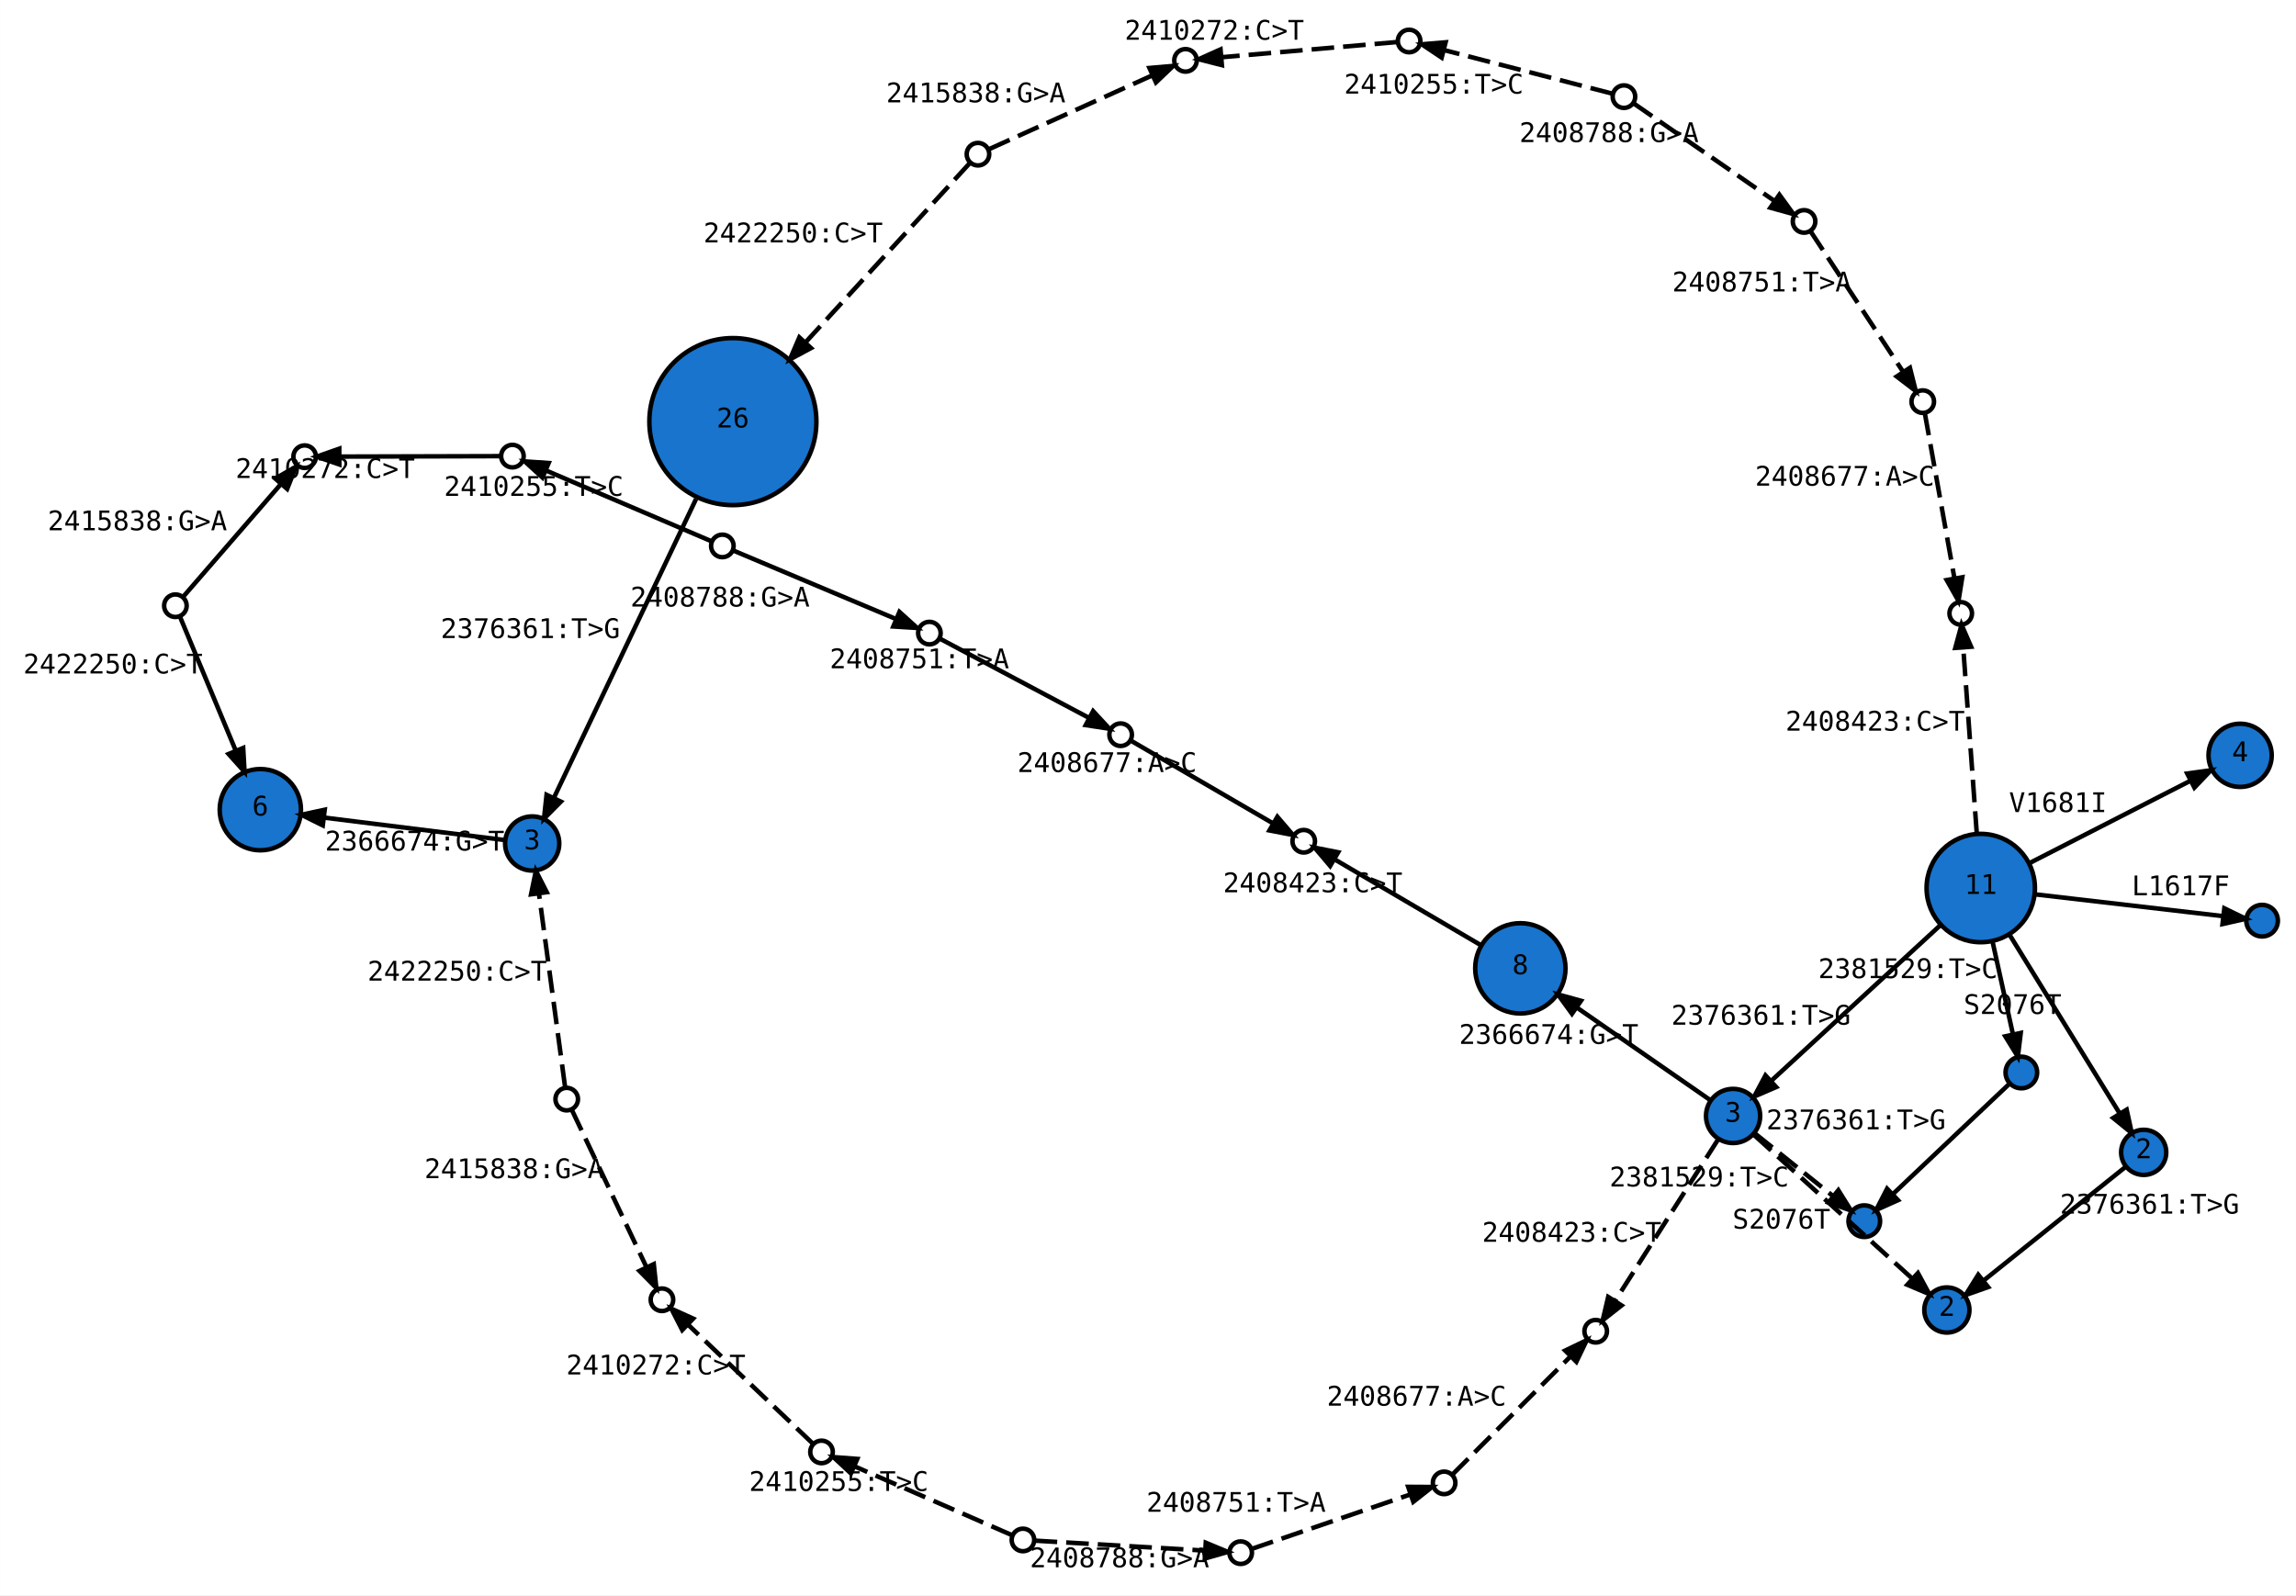
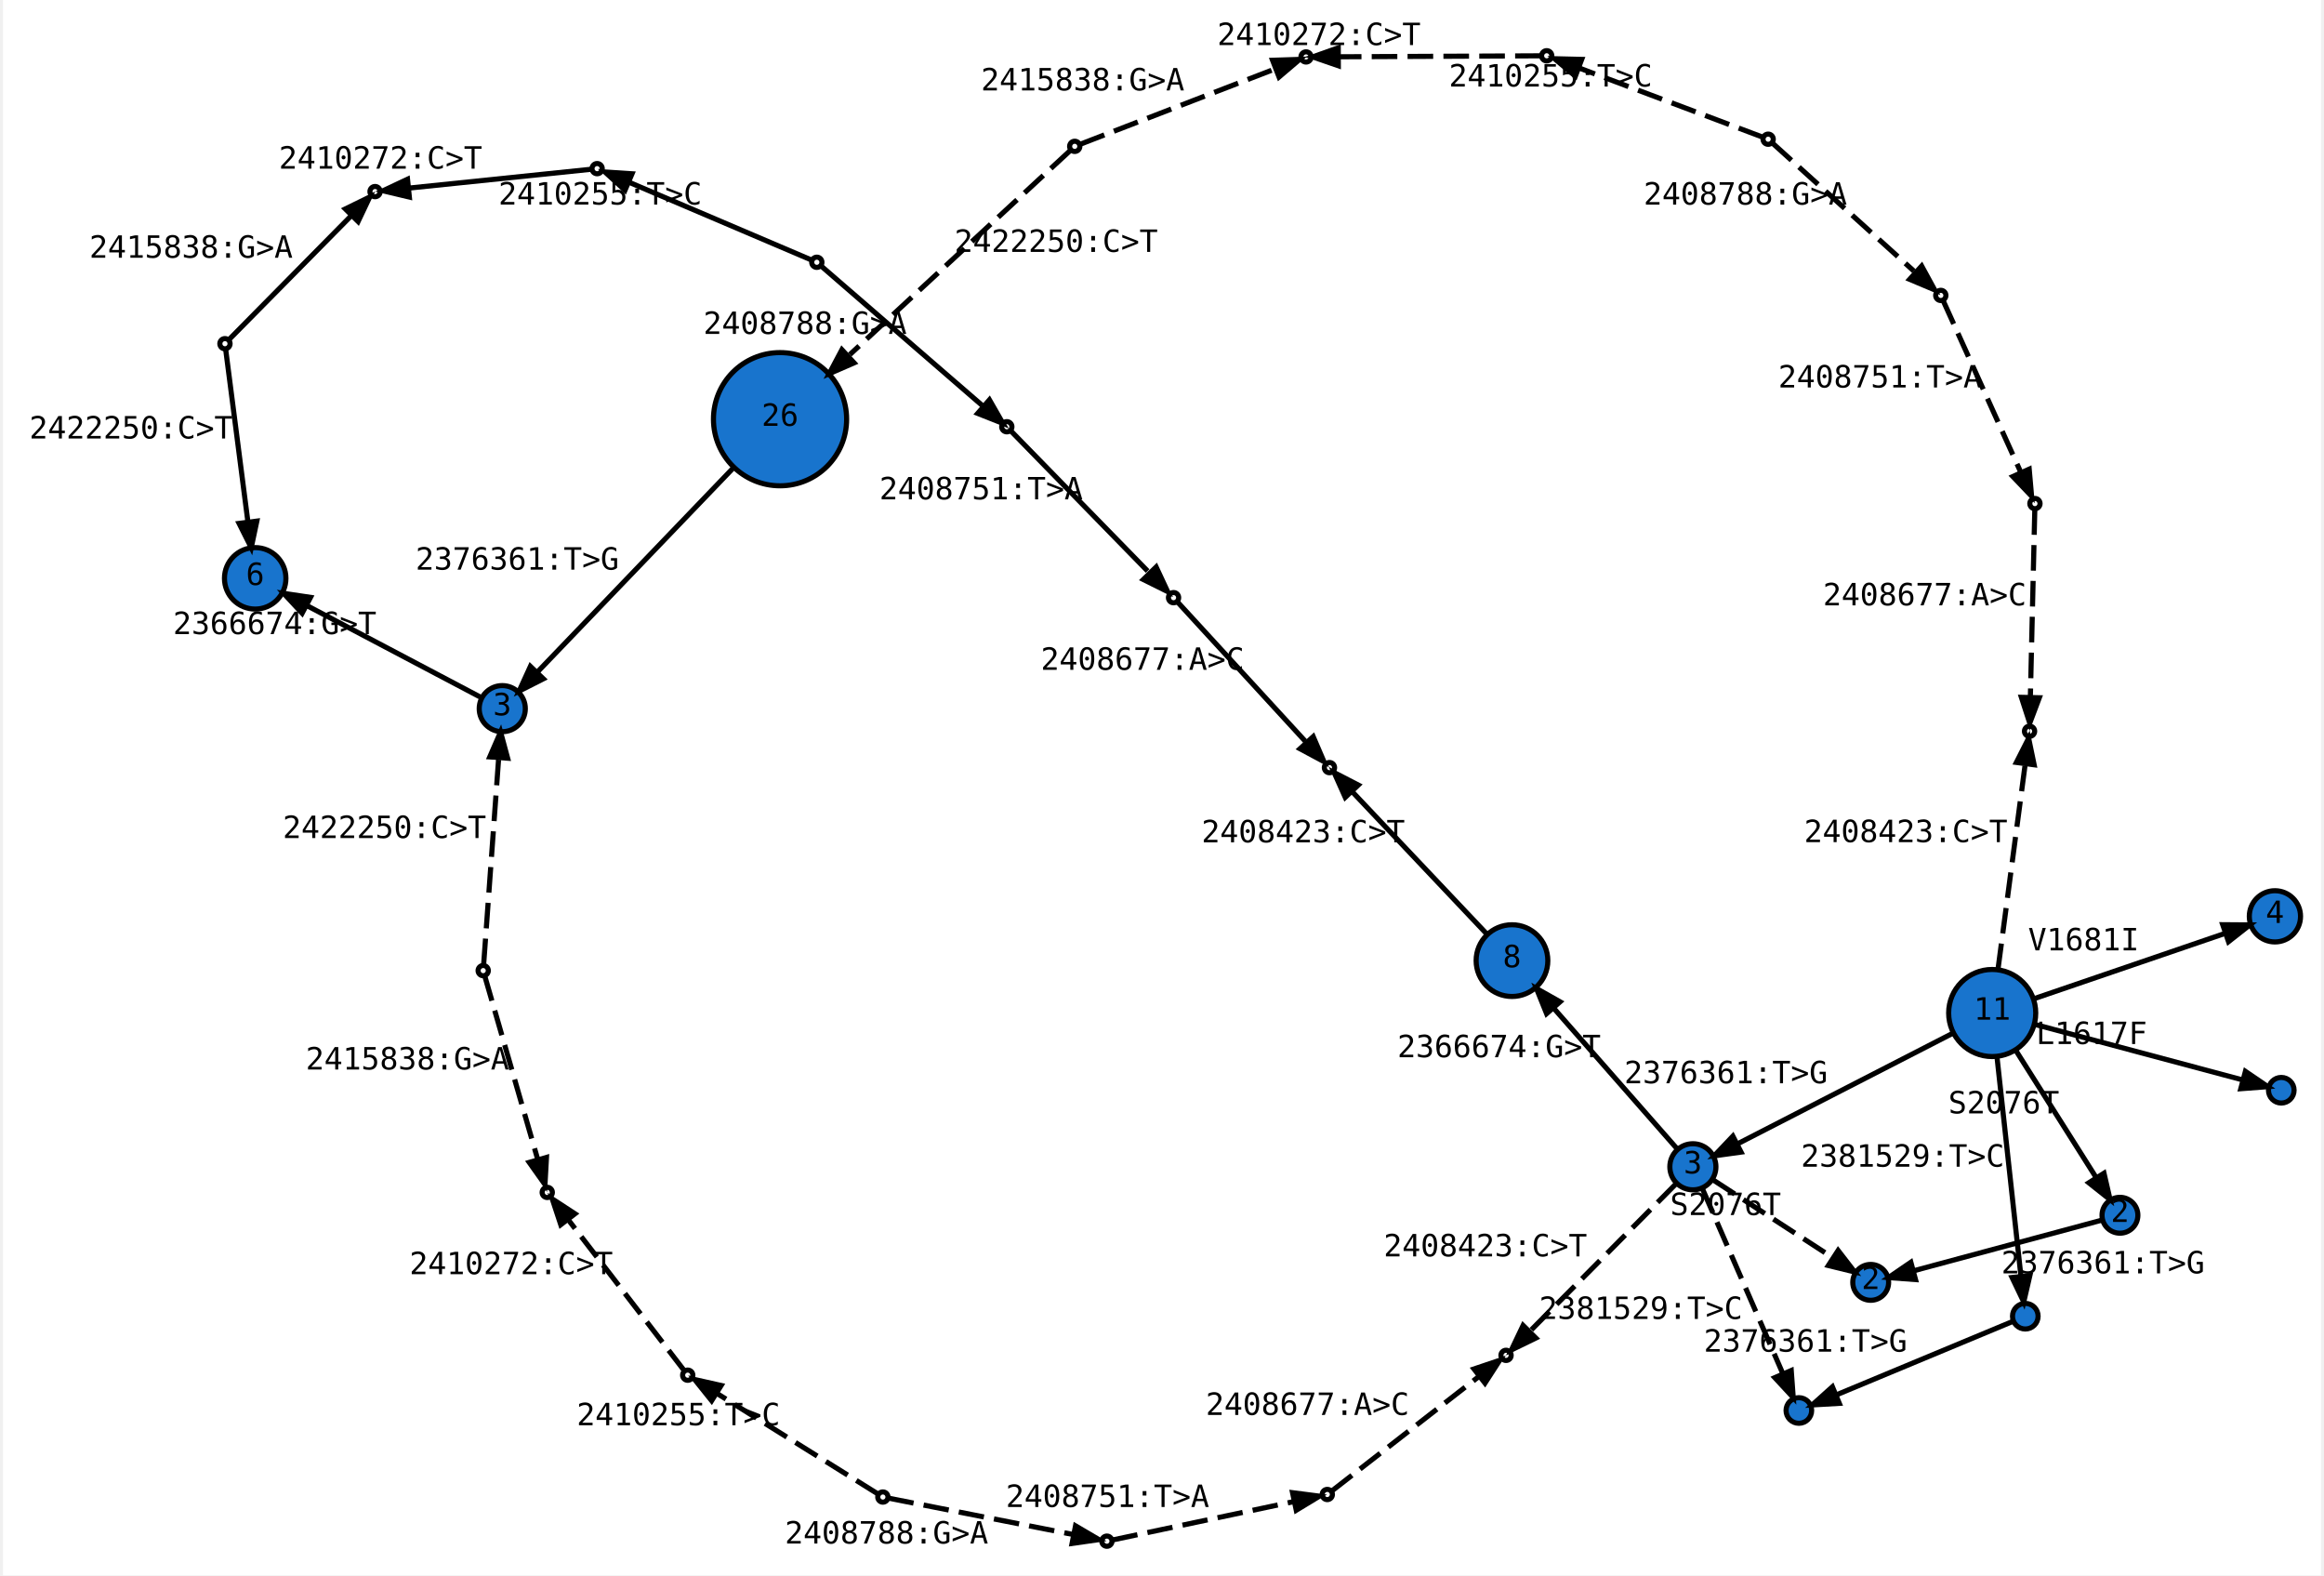
- <svg xmlns="http://www.w3.org/2000/svg" width="508pt" height="353pt" viewBox="0.00 0.00 508.47 353.34">
-   <g id="graph0" class="graph" transform="scale(1 1) rotate(0) translate(285.51 181.884)">
-     <polygon fill="white" stroke="none" points="-285.51,171.454 -285.51,-181.884 222.96,-181.884 222.96,171.454 -285.51,171.454" />
+ <svg xmlns="http://www.w3.org/2000/svg" width="453pt" height="307pt" viewBox="0.00 0.00 452.55 307.49">
+   <g id="graph0" class="graph" transform="scale(1 1) rotate(0) translate(253.049 154.915)">
+     <polygon fill="white" stroke="none" points="-253.049,152.575 -253.049,-154.915 199.506,-154.915 199.506,152.575 -253.049,152.575" />
    <g id="node1" class="node">
-       <ellipse fill="#1874cd" stroke="black" cx="51.188" cy="32.595" rx="10" ry="10" />
-       <text text-anchor="middle" x="51.188" y="33.895" font-family="monospace" font-size="6.00">8</text>
+       <ellipse fill="#1874cd" stroke="black" cx="41.554" cy="32.591" rx="7" ry="7" />
+       <text text-anchor="middle" x="41.554" y="33.891" font-family="monospace" font-size="6.00">8</text>
    </g>
    <g id="node13" class="node">
-       <ellipse fill="white" stroke="black" cx="3.212" cy="4.446" rx="2.5" ry="2.5" />
+       <ellipse fill="white" stroke="black" cx="5.92" cy="-5.082" rx="1" ry="1" />
    </g>
    <g id="edge2" class="edge">
-       <path fill="none" stroke="black" d="M42.388,27.432C33.069,21.964 18.555,13.448 10.055,8.461" />
-       <polygon fill="black" stroke="black" points="9.067,9.91 5.641,5.871 10.839,6.892 9.067,9.91" />
-       <text text-anchor="middle" x="5.222" y="15.746" font-family="monospace" font-size="6.00">2408423:C&gt;T</text>
+       <path fill="none" stroke="black" d="M36.599,27.353C29.639,19.994 17.069,6.705 10.384,-0.363" />
+       <polygon fill="black" stroke="black" points="9.001,0.722 6.837,-4.113 11.544,-1.683 9.001,0.722" />
+       <text text-anchor="middle" x="0.801" y="9.507" font-family="monospace" font-size="6.00">2408423:C&gt;T</text>
    </g>
    <g id="node2" class="node">
-       <ellipse fill="#1874cd" stroke="black" cx="153.153" cy="14.81" rx="12" ry="12" />
-       <text text-anchor="middle" x="153.153" y="16.11" font-family="monospace" font-size="6.00">11</text>
+       <ellipse fill="#1874cd" stroke="black" cx="135.308" cy="42.818" rx="8.5" ry="8.5" />
+       <text text-anchor="middle" x="135.308" y="44.118" font-family="monospace" font-size="6.00">11</text>
    </g>
    <g id="node4" class="node">
-       <ellipse fill="#1874cd" stroke="black" cx="162.142" cy="55.664" rx="3.5" ry="3.5" />
+       <ellipse fill="#1874cd" stroke="black" cx="141.772" cy="101.999" rx="2.5" ry="2.5" />
    </g>
    <g id="edge10" class="edge">
-       <path fill="none" stroke="black" d="M155.802,26.847C157.231,33.343 158.962,41.209 160.254,47.081" />
-       <polygon fill="black" stroke="black" points="162.007,46.904 161.372,52.163 158.588,47.656 162.007,46.904" />
-       <text text-anchor="middle" x="137.028" y="34.764" font-family="monospace" font-size="6.00">2381529:T&gt;C</text>
+       <path fill="none" stroke="black" d="M136.234,51.297C137.483,62.731 139.691,82.941 140.907,94.08" />
+       <polygon fill="black" stroke="black" points="142.665,94.061 141.469,99.222 139.186,94.441 142.665,94.061" />
+       <text text-anchor="middle" x="117.824" y="72.811" font-family="monospace" font-size="6.00">2381529:T&gt;C</text>
    </g>
    <g id="node5" class="node">
-       <ellipse fill="#1874cd" stroke="black" cx="210.594" cy="-14.585" rx="7" ry="7" />
-       <text text-anchor="middle" x="210.594" y="-13.285" font-family="monospace" font-size="6.00">4</text>
+       <ellipse fill="#1874cd" stroke="black" cx="190.506" cy="23.946" rx="5" ry="5" />
+       <text text-anchor="middle" x="190.506" y="25.246" font-family="monospace" font-size="6.00">4</text>
    </g>
    <g id="edge11" class="edge">
-       <path fill="none" stroke="black" d="M163.958,9.281C174.124,4.079 189.276,-3.675 199.527,-8.921" />
-       <polygon fill="black" stroke="black" points="198.874,-10.553 204.122,-11.273 200.468,-7.437 198.874,-10.553" />
-       <text text-anchor="middle" x="170.242" y="-2.02" font-family="monospace" font-size="6.00">V1681I</text>
+       <path fill="none" stroke="black" d="M143.453,40.033C153.361,36.646 170.076,30.931 180.686,27.303" />
+       <polygon fill="black" stroke="black" points="180.313,25.581 185.61,25.62 181.445,28.893 180.313,25.581" />
+       <text text-anchor="middle" x="153.152" y="30.585" font-family="monospace" font-size="6.00">V1681I</text>
    </g>
    <g id="node6" class="node">
-       <ellipse fill="#1874cd" stroke="black" cx="189.237" cy="73.355" rx="5" ry="5" />
-       <text text-anchor="middle" x="189.237" y="74.655" font-family="monospace" font-size="6.00">2</text>
+       <ellipse fill="#1874cd" stroke="black" cx="160.251" cy="82.294" rx="3.5" ry="3.5" />
+       <text text-anchor="middle" x="160.251" y="83.594" font-family="monospace" font-size="6.00">2</text>
    </g>
    <g id="edge12" class="edge">
-       <path fill="none" stroke="black" d="M159.605,25.277C166.503,36.47 177.323,54.024 183.803,64.538" />
-       <polygon fill="black" stroke="black" points="185.466,63.9 186.599,69.075 182.486,65.737 185.466,63.9" />
-       <text text-anchor="middle" x="160.204" y="42.707" font-family="monospace" font-size="6.00">S2076T</text>
+       <path fill="none" stroke="black" d="M139.883,50.059C144.363,57.148 151.151,67.891 155.642,74.999" />
+       <polygon fill="black" stroke="black" points="157.136,74.088 158.327,79.249 154.177,75.957 157.136,74.088" />
+       <text text-anchor="middle" x="137.577" y="62.409" font-family="monospace" font-size="6.00">S2076T</text>
    </g>
    <g id="node7" class="node">
-       <ellipse fill="#1874cd" stroke="black" cx="98.301" cy="65.293" rx="6" ry="6" />
-       <text text-anchor="middle" x="98.301" y="66.593" font-family="monospace" font-size="6.00">3</text>
+       <ellipse fill="#1874cd" stroke="black" cx="76.872" cy="72.832" rx="4.5" ry="4.5" />
+       <text text-anchor="middle" x="76.872" y="74.132" font-family="monospace" font-size="6.00">3</text>
    </g>
    <g id="edge13" class="edge">
-       <path fill="none" stroke="black" d="M144.096,23.147C133.765,32.654 116.999,48.084 106.875,57.402" />
-       <polygon fill="black" stroke="black" points="107.845,58.888 102.981,60.986 105.475,56.312 107.845,58.888" />
-       <text text-anchor="middle" x="104.485" y="45.074" font-family="monospace" font-size="6.00">2376361:T&gt;G</text>
+       <path fill="none" stroke="black" d="M127.669,46.742C116.83,52.309 97.04,62.473 85.624,68.337" />
+       <polygon fill="black" stroke="black" points="86.278,69.968 81.03,70.696 84.678,66.855 86.278,69.968" />
+       <text text-anchor="middle" x="83.327" y="56.531" font-family="monospace" font-size="6.00">2376361:T&gt;G</text>
    </g>
    <g id="node8" class="node">
-       <ellipse fill="#1874cd" stroke="black" cx="215.46" cy="22.039" rx="3.5" ry="3.5" />
+       <ellipse fill="#1874cd" stroke="black" cx="191.747" cy="57.893" rx="2.5" ry="2.5" />
    </g>
    <g id="edge14" class="edge">
-       <path fill="none" stroke="black" d="M165.167,16.204C177.34,17.616 195.88,19.767 206.722,21.025" />
-       <polygon fill="black" stroke="black" points="207.099,19.307 211.864,21.622 206.695,22.784 207.099,19.307" />
-       <text text-anchor="middle" x="197.444" y="16.415" font-family="monospace" font-size="6.00">L1617F</text>
+       <path fill="none" stroke="black" d="M143.636,45.042C154.606,47.972 173.735,53.082 184.265,55.895" />
+       <polygon fill="black" stroke="black" points="184.745,54.211 189.124,57.192 183.842,57.593 184.745,54.211" />
+       <text text-anchor="middle" x="154.713" y="48.873" font-family="monospace" font-size="6.00">L1617F</text>
    </g>
    <g id="node20" class="node">
-       <ellipse fill="white" stroke="black" cx="148.717" cy="-46.026" rx="2.5" ry="2.5" />
+       <ellipse fill="white" stroke="black" cx="142.602" cy="-12.181" rx="1" ry="1" />
    </g>
    <g id="edge19" class="edge">
-       <path fill="none" stroke="black" stroke-dasharray="5,2" d="M152.277,2.791C151.382,-9.482 150.02,-28.157 149.267,-38.489" />
-       <polygon fill="black" stroke="black" points="147.52,-38.382 148.901,-43.496 151.011,-38.637 147.52,-38.382" />
-       <text text-anchor="middle" x="129.772" y="-20.049" font-family="monospace" font-size="6.00">2408423:C&gt;T</text>
+       <path fill="none" stroke="black" stroke-dasharray="5,2" d="M136.448,34.224C137.92,23.122 140.449,4.049 141.76,-5.832" />
+       <polygon fill="black" stroke="black" points="140.029,-6.095 142.422,-10.821 143.499,-5.635 140.029,-6.095" />
+       <text text-anchor="middle" x="118.44" y="9.465" font-family="monospace" font-size="6.00">2408423:C&gt;T</text>
    </g>
    <g id="node3" class="node">
-       <ellipse fill="#1874cd" stroke="black" cx="127.361" cy="88.597" rx="3.5" ry="3.5" />
+       <ellipse fill="#1874cd" stroke="black" cx="97.563" cy="120.402" rx="2.5" ry="2.5" />
    </g>
    <g id="edge15" class="edge">
-       <path fill="none" stroke="black" d="M159.413,58.248C153.9,63.468 141.311,75.388 133.653,82.639" />
-       <polygon fill="black" stroke="black" points="134.817,83.948 129.983,86.115 132.41,81.406 134.817,83.948" />
-       <text text-anchor="middle" x="125.533" y="68.244" font-family="monospace" font-size="6.00">2376361:T&gt;G</text>
+       <path fill="none" stroke="black" d="M139.395,102.988C132.979,105.659 115.105,113.1 104.918,117.34" />
+       <polygon fill="black" stroke="black" points="105.46,119.01 100.171,119.316 104.115,115.779 105.46,119.01" />
+       <text text-anchor="middle" x="98.856" y="108.922" font-family="monospace" font-size="6.00">2376361:T&gt;G</text>
    </g>
    <g id="node9" class="node">
-       <ellipse fill="#1874cd" stroke="black" cx="145.648" cy="108.27" rx="5" ry="5" />
-       <text text-anchor="middle" x="145.648" y="109.57" font-family="monospace" font-size="6.00">2</text>
+       <ellipse fill="#1874cd" stroke="black" cx="111.588" cy="95.393" rx="3.5" ry="3.5" />
+       <text text-anchor="middle" x="111.588" y="96.693" font-family="monospace" font-size="6.00">2</text>
    </g>
    <g id="edge16" class="edge">
-       <path fill="none" stroke="black" d="M185.215,76.577C178.115,82.264 163.229,94.187 153.877,101.679" />
-       <polygon fill="black" stroke="black" points="154.785,103.193 149.788,104.953 152.597,100.462 154.785,103.193" />
-       <text text-anchor="middle" x="190.546" y="86.928" font-family="monospace" font-size="6.00">2376361:T&gt;G</text>
+       <path fill="none" stroke="black" d="M156.751,83.236C149.105,85.294 130.731,90.24 119.922,93.149" />
+       <polygon fill="black" stroke="black" points="120.339,94.849 115.056,94.459 119.429,91.47 120.339,94.849" />
+       <text text-anchor="middle" x="156.942" y="93.637" font-family="monospace" font-size="6.00">2376361:T&gt;G</text>
    </g>
    <g id="edge1" class="edge">
-       <path fill="none" stroke="black" d="M93.259,61.793C86.26,56.936 73.37,47.99 63.695,41.276" />
-       <polygon fill="black" stroke="black" points="62.619,42.659 59.509,38.37 64.614,39.783 62.619,42.659" />
-       <text text-anchor="middle" x="57.477" y="49.334" font-family="monospace" font-size="6.00">2366674:G&gt;T</text>
+       <path fill="none" stroke="black" d="M73.86,69.401C68.585,63.39 57.501,50.761 49.797,41.983" />
+       <polygon fill="black" stroke="black" points="48.309,42.941 46.327,38.029 50.94,40.632 48.309,42.941" />
+       <text text-anchor="middle" x="39.034" y="51.447" font-family="monospace" font-size="6.00">2366674:G&gt;T</text>
    </g>
    <g id="edge27" class="edge">
-       <path fill="none" stroke="black" stroke-dasharray="5,2" d="M103.1,69.141C107.835,72.938 115.123,78.783 120.476,83.075" />
-       <polygon fill="black" stroke="black" points="121.612,81.743 124.418,86.237 119.423,84.474 121.612,81.743" />
-       <text text-anchor="middle" x="90.788" y="80.908" font-family="monospace" font-size="6.00">2381529:T&gt;C</text>
+       <path fill="none" stroke="black" stroke-dasharray="5,2" d="M78.781,77.222C82.36,85.451 90.107,103.262 94.45,113.247" />
+       <polygon fill="black" stroke="black" points="96.075,112.595 96.465,117.878 92.866,113.991 96.075,112.595" />
+       <text text-anchor="middle" x="66.705" y="102.538" font-family="monospace" font-size="6.00">2381529:T&gt;C</text>
    </g>
    <g id="edge28" class="edge">
-       <path fill="none" stroke="black" stroke-dasharray="5,2" d="M103.014,69.57C111.201,77.002 128.117,92.357 138.003,101.33" />
-       <polygon fill="black" stroke="black" points="139.237,100.087 141.763,104.744 136.885,102.679 139.237,100.087" />
-       <text text-anchor="middle" x="109.009" y="90.25" font-family="monospace" font-size="6.00">S2076T</text>
+       <path fill="none" stroke="black" stroke-dasharray="5,2" d="M80.854,75.42C86.527,79.106 97.035,85.935 104.168,90.57" />
+       <polygon fill="black" stroke="black" points="105.226,89.171 108.465,93.363 103.319,92.106 105.226,89.171" />
+       <text text-anchor="middle" x="83.253" y="82.252" font-family="monospace" font-size="6.00">S2076T</text>
    </g>
    <g id="node27" class="node">
-       <ellipse fill="white" stroke="black" cx="67.874" cy="112.976" rx="2.5" ry="2.5" />
+       <ellipse fill="white" stroke="black" cx="40.396" cy="109.64" rx="1" ry="1" />
    </g>
    <g id="edge29" class="edge">
-       <path fill="none" stroke="black" stroke-dasharray="5,2" d="M95.045,70.396C89.509,79.07 78.269,96.686 72.122,106.318" />
-       <polygon fill="black" stroke="black" points="73.595,107.264 69.43,110.537 70.644,105.381 73.595,107.264" />
-       <text text-anchor="middle" x="62.584" y="93.157" font-family="monospace" font-size="6.00">2408423:C&gt;T</text>
+       <path fill="none" stroke="black" stroke-dasharray="5,2" d="M73.505,76.229C66.962,82.832 52.517,97.408 45.057,104.936" />
+       <polygon fill="black" stroke="black" points="46.211,106.258 41.448,108.578 43.724,103.795 46.211,106.258" />
+       <text text-anchor="middle" x="36.361" y="90.32" font-family="monospace" font-size="6.00">2408423:C&gt;T</text>
    </g>
    <g id="node10" class="node">
-       <ellipse fill="#1874cd" stroke="black" cx="-123.211" cy="-88.501" rx="18.5" ry="18.5" />
-       <text text-anchor="middle" x="-123.211" y="-87.201" font-family="monospace" font-size="6.00">26</text>
+       <ellipse fill="#1874cd" stroke="black" cx="-101.345" cy="-73.09" rx="13" ry="13" />
+       <text text-anchor="middle" x="-101.345" y="-71.79" font-family="monospace" font-size="6.00">26</text>
    </g>
    <g id="node12" class="node">
-       <ellipse fill="#1874cd" stroke="black" cx="-167.658" cy="4.941" rx="6" ry="6" />
-       <text text-anchor="middle" x="-167.658" y="6.241" font-family="monospace" font-size="6.00">3</text>
+       <ellipse fill="#1874cd" stroke="black" cx="-155.576" cy="-16.592" rx="4.5" ry="4.5" />
+       <text text-anchor="middle" x="-155.576" y="-15.292" font-family="monospace" font-size="6.00">3</text>
    </g>
    <g id="edge17" class="edge">
-       <path fill="none" stroke="black" d="M-131.363,-71.362C-140.55,-52.049 -155.186,-21.279 -162.76,-5.356" />
-       <polygon fill="black" stroke="black" points="-161.312,-4.327 -165.04,-0.564 -164.472,-5.831 -161.312,-4.327" />
-       <text text-anchor="middle" x="-168.062" y="-40.559" font-family="monospace" font-size="6.00">2376361:T&gt;G</text>
+       <path fill="none" stroke="black" d="M-110.545,-63.506C-121.333,-52.267 -138.97,-33.892 -148.66,-23.797" />
+       <polygon fill="black" stroke="black" points="-147.558,-22.418 -152.283,-20.023 -150.083,-24.842 -147.558,-22.418" />
+       <text text-anchor="middle" x="-152.644" y="-43.724" font-family="monospace" font-size="6.00">2376361:T&gt;G</text>
    </g>
    <g id="node11" class="node">
-       <ellipse fill="#1874cd" stroke="black" cx="-227.865" cy="-2.548" rx="9" ry="9" />
-       <text text-anchor="middle" x="-227.865" y="-1.248" font-family="monospace" font-size="6.00">6</text>
+       <ellipse fill="#1874cd" stroke="black" cx="-203.814" cy="-42.028" rx="6" ry="6" />
+       <text text-anchor="middle" x="-203.814" y="-40.728" font-family="monospace" font-size="6.00">6</text>
    </g>
    <g id="edge18" class="edge">
-       <path fill="none" stroke="black" d="M-173.651,4.196C-182.917,3.043 -200.975,0.797 -213.698,-0.785" />
-       <polygon fill="black" stroke="black" points="-214.037,0.936 -218.783,-1.418 -213.605,-2.537 -214.037,0.936" />
-       <text text-anchor="middle" x="-193.675" y="6.505" font-family="monospace" font-size="6.00">2366674:G&gt;T</text>
+       <path fill="none" stroke="black" d="M-159.689,-18.761C-167.129,-22.684 -183.029,-31.068 -193.57,-36.626" />
+       <polygon fill="black" stroke="black" points="-194.648,-35.216 -198.254,-39.096 -193.015,-38.312 -194.648,-35.216" />
+       <text text-anchor="middle" x="-199.997" y="-31.142" font-family="monospace" font-size="6.00">2366674:G&gt;T</text>
    </g>
    <g id="node14" class="node">
-       <ellipse fill="white" stroke="black" cx="-37.334" cy="-19.152" rx="2.5" ry="2.5" />
+       <ellipse fill="white" stroke="black" cx="-24.517" cy="-38.255" rx="1" ry="1" />
    </g>
    <g id="edge3" class="edge">
-       <path fill="none" stroke="black" d="M-35.154,-17.884C-29.269,-14.459 -12.877,-4.918 -3.534,0.519" />
-       <polygon fill="black" stroke="black" points="-2.621,-0.974 0.82,3.053 -4.382,2.051 -2.621,-0.974" />
-       <text text-anchor="middle" x="-40.344" y="-10.882" font-family="monospace" font-size="6.00">2408677:A&gt;C</text>
+       <path fill="none" stroke="black" d="M-23.765,-37.435C-20.368,-33.733 -6.308,-18.409 1.179,-10.249" />
+       <polygon fill="black" stroke="black" points="2.746,-11.13 4.837,-6.263 0.167,-8.764 2.746,-11.13" />
+       <text text-anchor="middle" x="-30.576" y="-24.172" font-family="monospace" font-size="6.00">2408677:A&gt;C</text>
    </g>
    <g id="node15" class="node">
-       <ellipse fill="white" stroke="black" cx="-79.69" cy="-41.658" rx="2.5" ry="2.5" />
+       <ellipse fill="white" stroke="black" cx="-57.073" cy="-71.618" rx="1" ry="1" />
    </g>
    <g id="edge4" class="edge">
-       <path fill="none" stroke="black" d="M-77.412,-40.448C-71.265,-37.181 -54.141,-28.083 -44.381,-22.897" />
-       <polygon fill="black" stroke="black" points="-43.427,-24.372 -39.833,-20.48 -45.07,-21.281 -43.427,-24.372" />
-       <text text-anchor="middle" x="-81.897" y="-33.872" font-family="monospace" font-size="6.00">2408751:T&gt;A</text>
+       <path fill="none" stroke="black" d="M-56.268,-70.793C-52.636,-67.071 -37.596,-51.658 -29.588,-43.452" />
+       <polygon fill="black" stroke="black" points="-27.915,-44.243 -25.676,-39.443 -30.42,-41.799 -27.915,-44.243" />
+       <text text-anchor="middle" x="-62.092" y="-57.441" font-family="monospace" font-size="6.00">2408751:T&gt;A</text>
    </g>
    <g id="node16" class="node">
-       <ellipse fill="white" stroke="black" cx="-125.543" cy="-60.966" rx="2.5" ry="2.5" />
+       <ellipse fill="white" stroke="black" cx="-94.164" cy="-103.721" rx="1" ry="1" />
    </g>
    <g id="edge5" class="edge">
-       <path fill="none" stroke="black" d="M-123.078,-59.928C-116.361,-57.1 -97.541,-49.175 -87.028,-44.748" />
-       <polygon fill="black" stroke="black" points="-86.324,-46.35 -82.395,-42.797 -87.683,-43.125 -86.324,-46.35" />
-       <text text-anchor="middle" x="-126.053" y="-47.538" font-family="monospace" font-size="6.00">2408788:G&gt;A</text>
+       <path fill="none" stroke="black" d="M-93.247,-102.927C-88.961,-99.217 -70.734,-83.442 -61.905,-75.8" />
+       <polygon fill="black" stroke="black" points="-60.466,-76.869 -57.831,-72.274 -62.757,-74.223 -60.466,-76.869" />
+       <text text-anchor="middle" x="-96.458" y="-89.73" font-family="monospace" font-size="6.00">2408788:G&gt;A</text>
    </g>
    <g id="node17" class="node">
-       <ellipse fill="white" stroke="black" cx="-172.038" cy="-80.857" rx="2.5" ry="2.5" />
+       <ellipse fill="white" stroke="black" cx="-137.056" cy="-121.997" rx="1" ry="1" />
    </g>
    <g id="edge6" class="edge">
-       <path fill="none" stroke="black" d="M-128.043,-62.036C-134.853,-64.949 -153.937,-73.114 -164.597,-77.674" />
-       <polygon fill="black" stroke="black" points="-165.385,-76.108 -169.294,-79.684 -164.009,-79.326 -165.385,-76.108" />
-       <text text-anchor="middle" x="-167.32" y="-72.055" font-family="monospace" font-size="6.00">2410255:T&gt;C</text>
+       <path fill="none" stroke="black" d="M-95.225,-104.172C-100.056,-106.231 -120.2,-114.814 -130.671,-119.276" />
+       <polygon fill="black" stroke="black" points="-131.616,-117.776 -135.53,-121.346 -130.244,-120.996 -131.616,-117.776" />
+       <text text-anchor="middle" x="-136.462" y="-114.995" font-family="monospace" font-size="6.00">2410255:T&gt;C</text>
    </g>
    <g id="node18" class="node">
-       <ellipse fill="white" stroke="black" cx="-218.047" cy="-80.734" rx="2.5" ry="2.5" />
+       <ellipse fill="white" stroke="black" cx="-180.412" cy="-117.517" rx="1" ry="1" />
    </g>
    <g id="edge7" class="edge">
-       <path fill="none" stroke="black" d="M-174.778,-80.85C-181.635,-80.832 -199.734,-80.783 -210.224,-80.755" />
-       <polygon fill="black" stroke="black" points="-210.374,-79.005 -215.379,-80.742 -210.383,-82.505 -210.374,-79.005" />
-       <text text-anchor="middle" x="-213.501" y="-76.003" font-family="monospace" font-size="6.00">2410272:C&gt;T</text>
+       <path fill="none" stroke="black" d="M-138.128,-121.886C-142.966,-121.386 -162.994,-119.317 -173.659,-118.215" />
+       <polygon fill="black" stroke="black" points="-173.716,-116.45 -178.869,-117.677 -174.075,-119.931 -173.716,-116.45" />
+       <text text-anchor="middle" x="-179.338" y="-121.998" font-family="monospace" font-size="6.00">2410272:C&gt;T</text>
    </g>
    <g id="node19" class="node">
-       <ellipse fill="white" stroke="black" cx="-246.675" cy="-47.721" rx="2.5" ry="2.5" />
+       <ellipse fill="white" stroke="black" cx="-209.717" cy="-87.827" rx="1" ry="1" />
    </g>
    <g id="edge9" class="edge">
-       <path fill="none" stroke="black" d="M-245.664,-45.292C-243.381,-39.811 -237.693,-26.15 -233.356,-15.734" />
-       <polygon fill="black" stroke="black" points="-231.663,-16.22 -231.356,-10.932 -234.894,-14.875 -231.663,-16.22" />
-       <text text-anchor="middle" x="-260.51" y="-32.713" font-family="monospace" font-size="6.00">2422250:C&gt;T</text>
+       <path fill="none" stroke="black" d="M-209.571,-86.695C-208.985,-82.149 -206.763,-64.908 -205.257,-53.224" />
+       <polygon fill="black" stroke="black" points="-203.489,-53.198 -204.586,-48.015 -206.961,-52.75 -203.489,-53.198" />
+       <text text-anchor="middle" x="-228.049" y="-69.327" font-family="monospace" font-size="6.00">2422250:C&gt;T</text>
    </g>
    <g id="edge8" class="edge">
-       <path fill="none" stroke="black" d="M-244.796,-49.887C-240.511,-54.828 -229.882,-67.086 -223.387,-74.577" />
-       <polygon fill="black" stroke="black" points="-224.568,-75.886 -219.97,-78.517 -221.923,-73.593 -224.568,-75.886" />
-       <text text-anchor="middle" x="-255.091" y="-64.432" font-family="monospace" font-size="6.00">2415838:G&gt;A</text>
+       <path fill="none" stroke="black" d="M-208.993,-88.561C-205.723,-91.874 -192.185,-105.589 -184.977,-112.892" />
+       <polygon fill="black" stroke="black" points="-186.213,-114.131 -181.455,-116.46 -183.722,-111.673 -186.213,-114.131" />
+       <text text-anchor="middle" x="-216.332" y="-104.601" font-family="monospace" font-size="6.00">2415838:G&gt;A</text>
    </g>
    <g id="node21" class="node">
-       <ellipse fill="white" stroke="black" cx="140.308" cy="-92.924" rx="2.5" ry="2.5" />
+       <ellipse fill="white" stroke="black" cx="143.653" cy="-56.62" rx="1" ry="1" />
    </g>
    <g id="edge20" class="edge">
-       <path fill="none" stroke="black" stroke-dasharray="5,2" d="M140.76,-90.402C141.981,-83.596 145.38,-64.635 147.318,-53.829" />
-       <polygon fill="black" stroke="black" points="149.061,-54.023 148.221,-48.793 145.616,-53.405 149.061,-54.023" />
-       <text text-anchor="middle" x="123.039" y="-74.315" font-family="monospace" font-size="6.00">2408677:A&gt;C</text>
+       <path fill="none" stroke="black" stroke-dasharray="5,2" d="M143.627,-55.522C143.509,-50.516 143.015,-29.645 142.758,-18.796" />
+       <polygon fill="black" stroke="black" points="144.507,-18.72 142.639,-13.763 141.008,-18.803 144.507,-18.72" />
+       <text text-anchor="middle" x="122.131" y="-36.755" font-family="monospace" font-size="6.00">2408677:A&gt;C</text>
    </g>
    <g id="node22" class="node">
-       <ellipse fill="white" stroke="black" cx="114.02" cy="-132.84" rx="2.5" ry="2.5" />
+       <ellipse fill="white" stroke="black" cx="125.272" cy="-97.252" rx="1" ry="1" />
    </g>
    <g id="edge21" class="edge">
-       <path fill="none" stroke="black" stroke-dasharray="5,2" d="M115.433,-130.694C119.248,-124.901 129.876,-108.763 135.934,-99.565" />
-       <polygon fill="black" stroke="black" points="137.468,-100.417 138.757,-95.279 134.545,-98.492 137.468,-100.417" />
-       <text text-anchor="middle" x="104.683" y="-117.33" font-family="monospace" font-size="6.00">2408751:T&gt;A</text>
+       <path fill="none" stroke="black" stroke-dasharray="5,2" d="M125.727,-96.248C127.797,-91.671 136.43,-72.588 140.917,-62.669" />
+       <polygon fill="black" stroke="black" points="142.533,-63.343 142.999,-58.066 139.344,-61.9 142.533,-63.343" />
+       <text text-anchor="middle" x="113.399" y="-79.277" font-family="monospace" font-size="6.00">2408751:T&gt;A</text>
    </g>
    <g id="node23" class="node">
-       <ellipse fill="white" stroke="black" cx="74.128" cy="-160.478" rx="2.5" ry="2.5" />
+       <ellipse fill="white" stroke="black" cx="91.567" cy="-127.744" rx="1" ry="1" />
    </g>
    <g id="edge22" class="edge">
-       <path fill="none" stroke="black" stroke-dasharray="5,2" d="M76.273,-158.992C82.063,-154.981 98.19,-143.807 107.382,-137.439" />
-       <polygon fill="black" stroke="black" points="108.552,-138.757 111.666,-134.471 106.559,-135.88 108.552,-138.757" />
-       <text text-anchor="middle" x="70.828" y="-150.415" font-family="monospace" font-size="6.00">2408788:G&gt;A</text>
+       <path fill="none" stroke="black" stroke-dasharray="5,2" d="M92.4,-126.991C96.161,-123.588 111.732,-109.502 120.022,-102.002" />
+       <polygon fill="black" stroke="black" points="121.539,-102.99 124.073,-98.338 119.191,-100.394 121.539,-102.99" />
+       <text text-anchor="middle" x="87.112" y="-114.977" font-family="monospace" font-size="6.00">2408788:G&gt;A</text>
    </g>
    <g id="node24" class="node">
-       <ellipse fill="white" stroke="black" cx="26.55" cy="-172.8" rx="2.5" ry="2.5" />
+       <ellipse fill="white" stroke="black" cx="48.331" cy="-144.028" rx="1" ry="1" />
    </g>
    <g id="edge23" class="edge">
-       <path fill="none" stroke="black" stroke-dasharray="5,2" d="M71.57,-161.141C64.665,-162.929 45.43,-167.91 34.467,-170.749" />
-       <polygon fill="black" stroke="black" points="33.759,-169.125 29.358,-172.072 34.637,-172.513 33.759,-169.125" />
-       <text text-anchor="middle" x="32.019" y="-161.145" font-family="monospace" font-size="6.00">2410255:T&gt;C</text>
+       <path fill="none" stroke="black" stroke-dasharray="5,2" d="M90.499,-128.147C85.629,-129.981 65.323,-137.629 54.767,-141.604" />
+       <polygon fill="black" stroke="black" points="53.932,-140.049 49.87,-143.449 55.166,-143.324 53.932,-140.049" />
+       <text text-anchor="middle" x="49.099" y="-138.03" font-family="monospace" font-size="6.00">2410255:T&gt;C</text>
    </g>
    <g id="node25" class="node">
-       <ellipse fill="white" stroke="black" cx="-22.967" cy="-168.514" rx="2.5" ry="2.5" />
+       <ellipse fill="white" stroke="black" cx="1.349" cy="-143.801" rx="1" ry="1" />
    </g>
    <g id="edge24" class="edge">
-       <path fill="none" stroke="black" stroke-dasharray="5,2" d="M23.888,-172.569C16.635,-171.941 -3.69,-170.182 -15.043,-169.2" />
-       <polygon fill="black" stroke="black" points="-14.913,-167.455 -20.045,-168.767 -15.214,-170.942 -14.913,-167.455" />
-       <text text-anchor="middle" x="-16.577" y="-173.084" font-family="monospace" font-size="6.00">2410272:C&gt;T</text>
+       <path fill="none" stroke="black" stroke-dasharray="5,2" d="M47.169,-144.023C41.783,-143.996 19.019,-143.886 7.739,-143.832" />
+       <polygon fill="black" stroke="black" points="7.651,-142.082 2.642,-143.807 7.634,-145.581 7.651,-142.082" />
+       <text text-anchor="middle" x="3.866" y="-146.115" font-family="monospace" font-size="6.00">2410272:C&gt;T</text>
    </g>
    <g id="node26" class="node">
-       <ellipse fill="white" stroke="black" cx="-68.936" cy="-147.734" rx="2.5" ry="2.5" />
+       <ellipse fill="white" stroke="black" cx="-43.811" cy="-126.349" rx="1" ry="1" />
    </g>
    <g id="edge26" class="edge">
-       <path fill="none" stroke="black" stroke-dasharray="5,2" d="M-70.742,-145.763C-76.324,-139.671 -93.722,-120.684 -106.967,-106.229" />
-       <polygon fill="black" stroke="black" points="-105.912,-104.79 -110.58,-102.286 -108.492,-107.155 -105.912,-104.79" />
-       <text text-anchor="middle" x="-109.855" y="-128.196" font-family="monospace" font-size="6.00">2422250:C&gt;T</text>
+       <path fill="none" stroke="black" stroke-dasharray="5,2" d="M-44.809,-125.424C-49.829,-120.778 -72.655,-99.648 -87.724,-85.699" />
+       <polygon fill="black" stroke="black" points="-86.89,-84.087 -91.748,-81.974 -89.267,-86.655 -86.89,-84.087" />
+       <text text-anchor="middle" x="-47.442" y="-105.748" font-family="monospace" font-size="6.00">2422250:C&gt;T</text>
    </g>
    <g id="edge25" class="edge">
-       <path fill="none" stroke="black" stroke-dasharray="5,2" d="M-66.465,-148.851C-59.731,-151.895 -40.863,-160.424 -30.323,-165.189" />
-       <polygon fill="black" stroke="black" points="-30.956,-166.823 -25.679,-167.288 -29.514,-163.634 -30.956,-166.823" />
-       <text text-anchor="middle" x="-69.394" y="-159.22" font-family="monospace" font-size="6.00">2415838:G&gt;A</text>
+       <path fill="none" stroke="black" stroke-dasharray="5,2" d="M-42.694,-126.78C-37.517,-128.781 -15.636,-137.237 -4.793,-141.427" />
+       <polygon fill="black" stroke="black" points="-5.189,-143.15 0.106,-143.321 -3.927,-139.886 -5.189,-143.15" />
+       <text text-anchor="middle" x="-42.256" y="-137.265" font-family="monospace" font-size="6.00">2415838:G&gt;A</text>
    </g>
    <g id="node28" class="node">
-       <ellipse fill="white" stroke="black" cx="34.302" cy="146.559" rx="2.5" ry="2.5" />
+       <ellipse fill="white" stroke="black" cx="5.496" cy="136.8" rx="1" ry="1" />
    </g>
    <g id="edge30" class="edge">
-       <path fill="none" stroke="black" stroke-dasharray="5,2" d="M36.107,144.753C40.979,139.879 54.552,126.302 62.288,118.564" />
-       <polygon fill="black" stroke="black" points="61.12,117.256 65.893,114.957 63.595,119.731 61.12,117.256" />
-       <text text-anchor="middle" x="28.197" y="129.458" font-family="monospace" font-size="6.00">2408677:A&gt;C</text>
+       <path fill="none" stroke="black" stroke-dasharray="5,2" d="M6.359,136.129C10.253,133.098 26.375,120.551 34.959,113.871" />
+       <polygon fill="black" stroke="black" points="34.133,112.296 39.154,110.607 36.282,115.058 34.133,112.296" />
+       <text text-anchor="middle" x="1.627" y="121.268" font-family="monospace" font-size="6.00">2408677:A&gt;C</text>
    </g>
    <g id="node29" class="node">
-       <ellipse fill="white" stroke="black" cx="-10.75" cy="162.023" rx="2.5" ry="2.5" />
+       <ellipse fill="white" stroke="black" cx="-37.532" cy="145.911" rx="1" ry="1" />
    </g>
    <g id="edge31" class="edge">
-       <path fill="none" stroke="black" stroke-dasharray="5,2" d="M-8.328,161.192C-1.789,158.948 16.425,152.695 26.806,149.132" />
-       <polygon fill="black" stroke="black" points="26.346,147.439 31.643,147.471 27.482,150.75 26.346,147.439" />
-       <text text-anchor="middle" x="-11.761" y="152.962" font-family="monospace" font-size="6.00">2408751:T&gt;A</text>
+       <path fill="none" stroke="black" stroke-dasharray="5,2" d="M-36.468,145.685C-31.667,144.669 -11.79,140.46 -1.206,138.22" />
+       <polygon fill="black" stroke="black" points="-1.289,136.448 3.965,137.125 -0.564,139.872 -1.289,136.448" />
+       <text text-anchor="middle" x="-37.411" y="139.239" font-family="monospace" font-size="6.00">2408751:T&gt;A</text>
    </g>
    <g id="node30" class="node">
-       <ellipse fill="white" stroke="black" cx="-58.972" cy="159.202" rx="2.5" ry="2.5" />
+       <ellipse fill="white" stroke="black" cx="-81.269" cy="137.298" rx="1" ry="1" />
    </g>
    <g id="edge32" class="edge">
-       <path fill="none" stroke="black" stroke-dasharray="5,2" d="M-56.38,159.353C-49.381,159.763 -29.885,160.904 -18.773,161.554" />
-       <polygon fill="black" stroke="black" points="-18.484,159.818 -13.595,161.857 -18.689,163.312 -18.484,159.818" />
-       <text text-anchor="middle" x="-37.576" y="165.254" font-family="monospace" font-size="6.00">2408788:G&gt;A</text>
+       <path fill="none" stroke="black" stroke-dasharray="5,2" d="M-80.188,137.511C-75.261,138.481 -54.721,142.526 -44.043,144.628" />
+       <polygon fill="black" stroke="black" points="-43.656,142.921 -39.089,145.604 -44.333,146.355 -43.656,142.921" />
+       <text text-anchor="middle" x="-80.552" y="146.375" font-family="monospace" font-size="6.00">2408788:G&gt;A</text>
    </g>
    <g id="node31" class="node">
-       <ellipse fill="white" stroke="black" cx="-103.578" cy="139.705" rx="2.5" ry="2.5" />
+       <ellipse fill="white" stroke="black" cx="-119.368" cy="113.509" rx="1" ry="1" />
    </g>
    <g id="edge33" class="edge">
-       <path fill="none" stroke="black" stroke-dasharray="5,2" d="M-61.371,158.153C-67.844,155.324 -85.878,147.442 -96.157,142.949" />
-       <polygon fill="black" stroke="black" points="-97.066,144.462 -100.946,140.856 -95.664,141.255 -97.066,144.462" />
-       <text text-anchor="middle" x="-99.764" y="148.351" font-family="monospace" font-size="6.00">2410255:T&gt;C</text>
+       <path fill="none" stroke="black" stroke-dasharray="5,2" d="M-82.211,136.71C-86.502,134.031 -104.395,122.858 -113.697,117.051" />
+       <polygon fill="black" stroke="black" points="-114.698,118.489 -118.012,114.356 -112.844,115.52 -114.698,118.489" />
+       <text text-anchor="middle" x="-121.186" y="123.286" font-family="monospace" font-size="6.00">2410255:T&gt;C</text>
    </g>
    <g id="node32" class="node">
-       <ellipse fill="white" stroke="black" cx="-138.922" cy="106.002" rx="2.5" ry="2.5" />
+       <ellipse fill="white" stroke="black" cx="-146.794" cy="77.835" rx="1" ry="1" />
    </g>
    <g id="edge34" class="edge">
-       <path fill="none" stroke="black" stroke-dasharray="5,2" d="M-105.478,137.893C-110.608,133.002 -124.897,119.376 -133.041,111.61" />
-       <polygon fill="black" stroke="black" points="-134.426,112.708 -136.836,107.99 -132.01,110.175 -134.426,112.708" />
-       <text text-anchor="middle" x="-140.26" y="122.551" font-family="monospace" font-size="6.00">2410272:C&gt;T</text>
+       <path fill="none" stroke="black" stroke-dasharray="5,2" d="M-120.046,112.628C-123.106,108.647 -135.776,92.167 -142.522,83.392" />
+       <polygon fill="black" stroke="black" points="-144.158,84.135 -145.818,79.105 -141.383,82.002 -144.158,84.135" />
+       <text text-anchor="middle" x="-153.831" y="93.798" font-family="monospace" font-size="6.00">2410272:C&gt;T</text>
    </g>
    <g id="node33" class="node">
-       <ellipse fill="white" stroke="black" cx="-160.01" cy="61.562" rx="2.5" ry="2.5" />
+       <ellipse fill="white" stroke="black" cx="-159.298" cy="34.542" rx="1" ry="1" />
    </g>
    <g id="edge36" class="edge">
-       <path fill="none" stroke="black" stroke-dasharray="5,2" d="M-160.379,58.831C-161.403,51.254 -164.322,29.643 -166.137,16.203" />
-       <polygon fill="black" stroke="black" points="-167.904,16.197 -166.839,11.007 -164.435,15.728 -167.904,16.197" />
-       <text text-anchor="middle" x="-184.258" y="35.317" font-family="monospace" font-size="6.00">2422250:C&gt;T</text>
+       <path fill="none" stroke="black" stroke-dasharray="5,2" d="M-159.206,33.278C-158.81,27.836 -157.228,6.101 -156.288,-6.811" />
+       <polygon fill="black" stroke="black" points="-158.017,-7.172 -155.908,-12.032 -154.526,-6.918 -158.017,-7.172" />
+       <text text-anchor="middle" x="-178.574" y="8.662" font-family="monospace" font-size="6.00">2422250:C&gt;T</text>
    </g>
    <g id="edge35" class="edge">
-       <path fill="none" stroke="black" stroke-dasharray="5,2" d="M-158.876,63.951C-155.816,70.401 -147.29,88.368 -142.431,98.608" />
-       <polygon fill="black" stroke="black" points="-140.729,98.112 -140.166,103.38 -143.891,99.613 -140.729,98.112" />
-       <text text-anchor="middle" x="-171.654" y="79.079" font-family="monospace" font-size="6.00">2415838:G&gt;A</text>
+       <path fill="none" stroke="black" stroke-dasharray="5,2" d="M-158.989,35.612C-157.58,40.488 -151.708,60.821 -148.655,71.39" />
+       <polygon fill="black" stroke="black" points="-146.945,71.005 -147.239,76.294 -150.308,71.976 -146.945,71.005" />
+       <text text-anchor="middle" x="-174.089" y="53.838" font-family="monospace" font-size="6.00">2415838:G&gt;A</text>
    </g>
  </g>
</svg>
